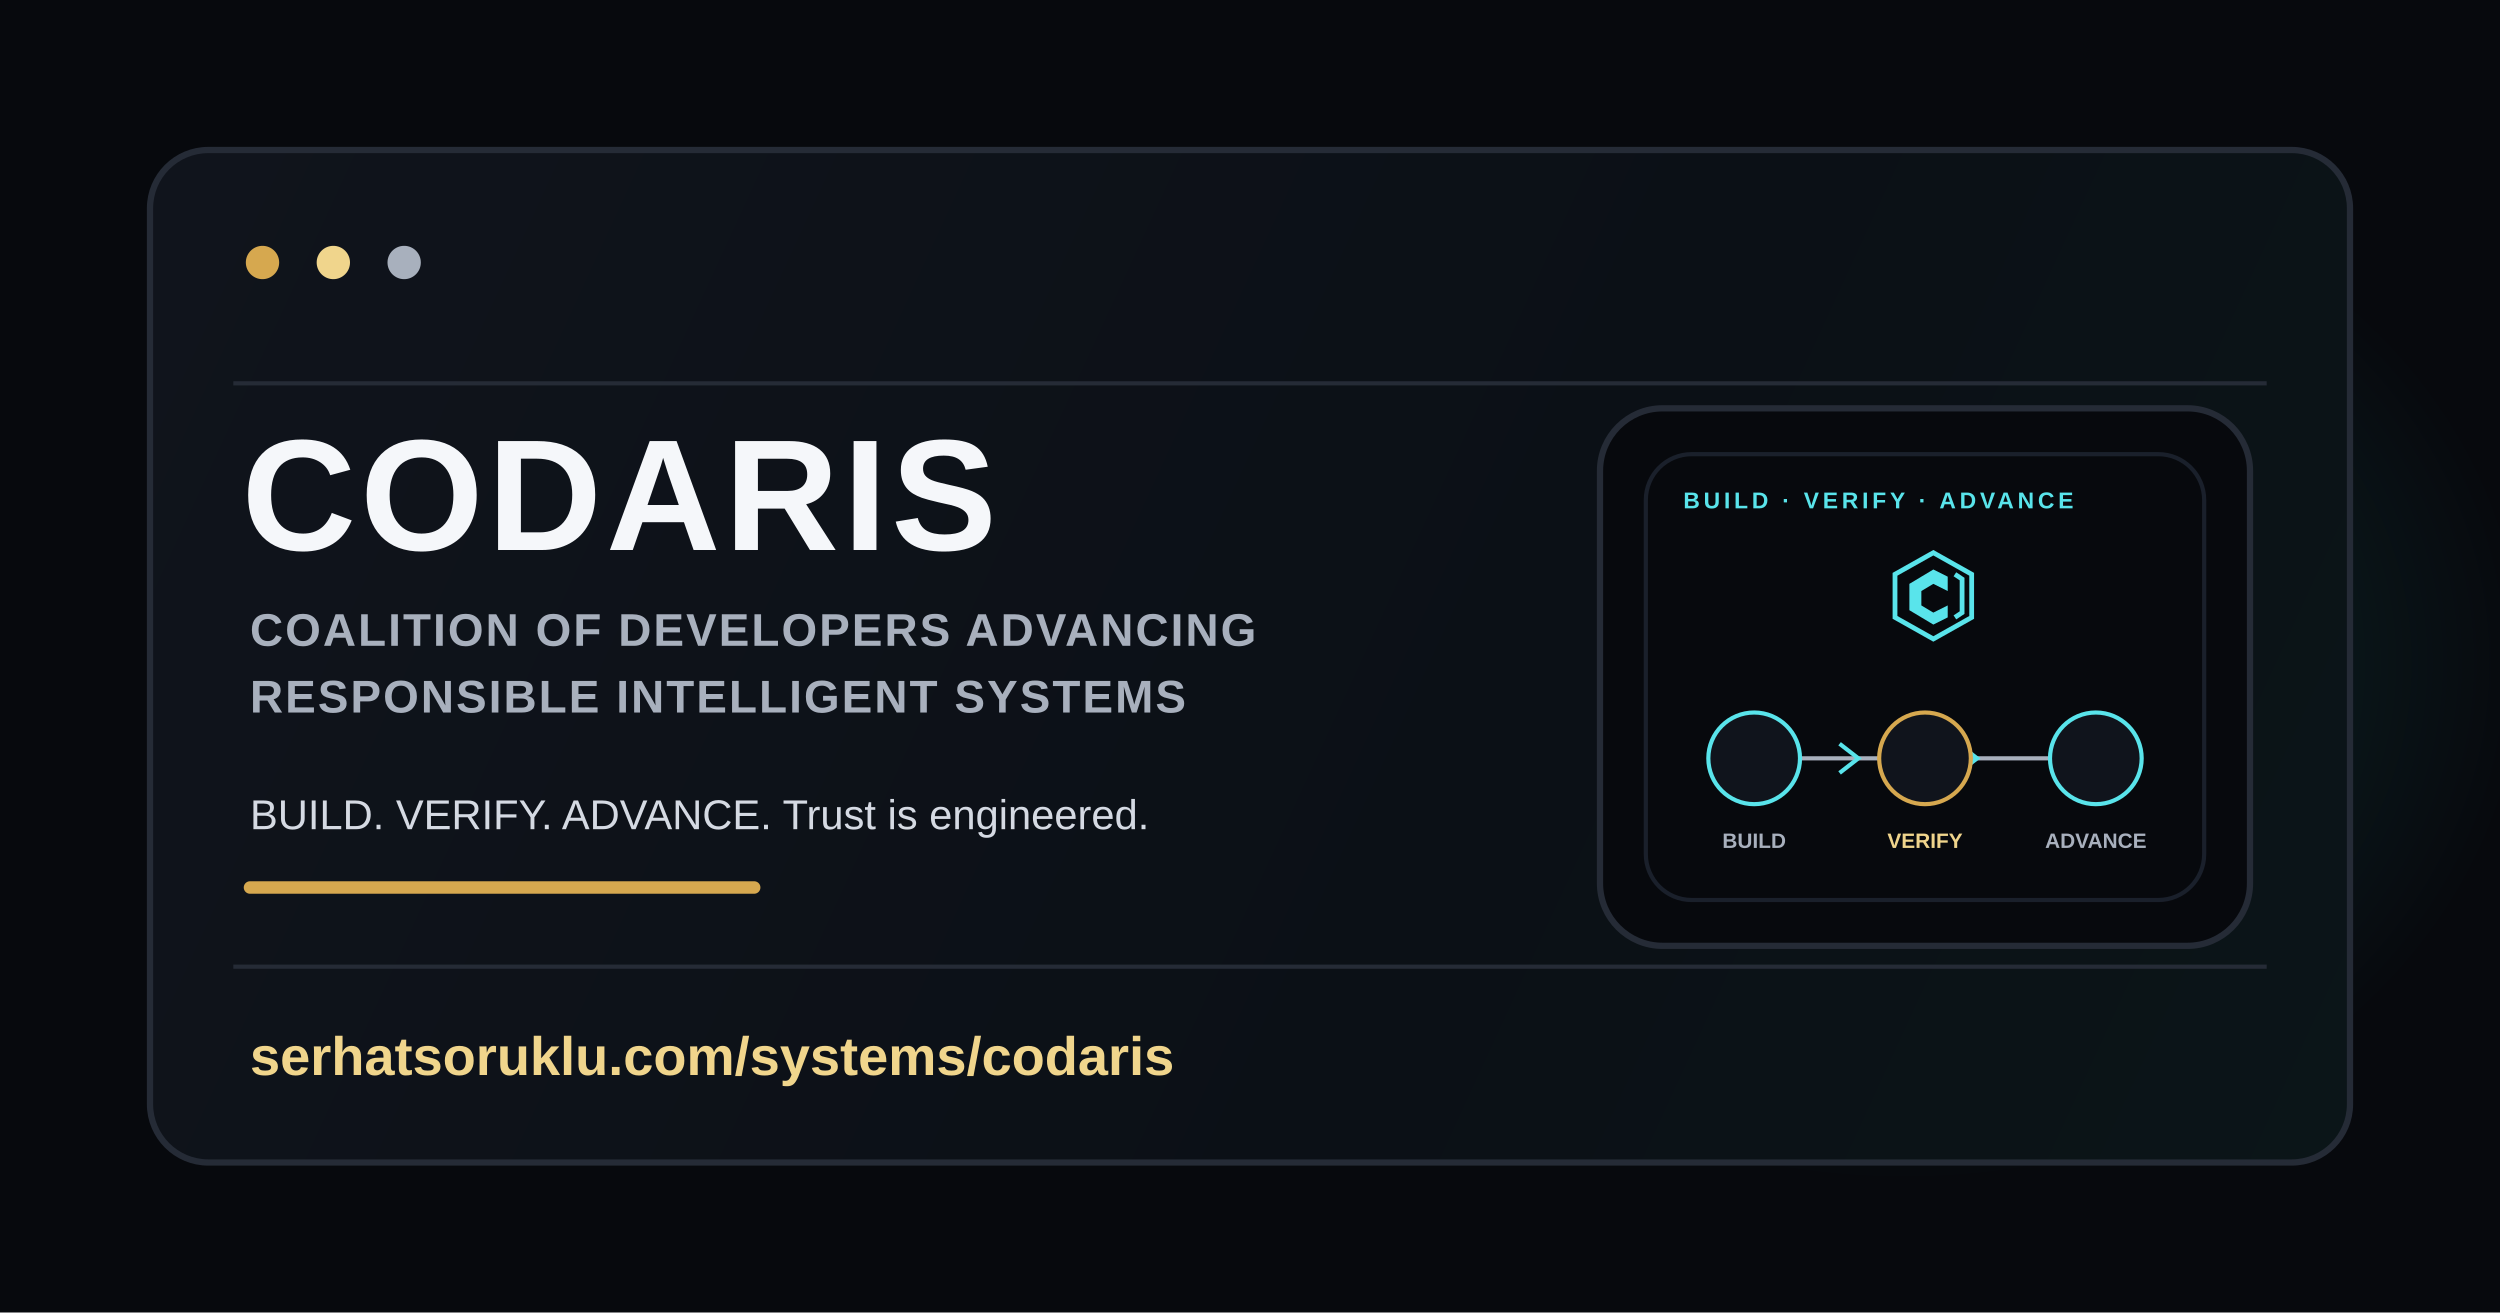
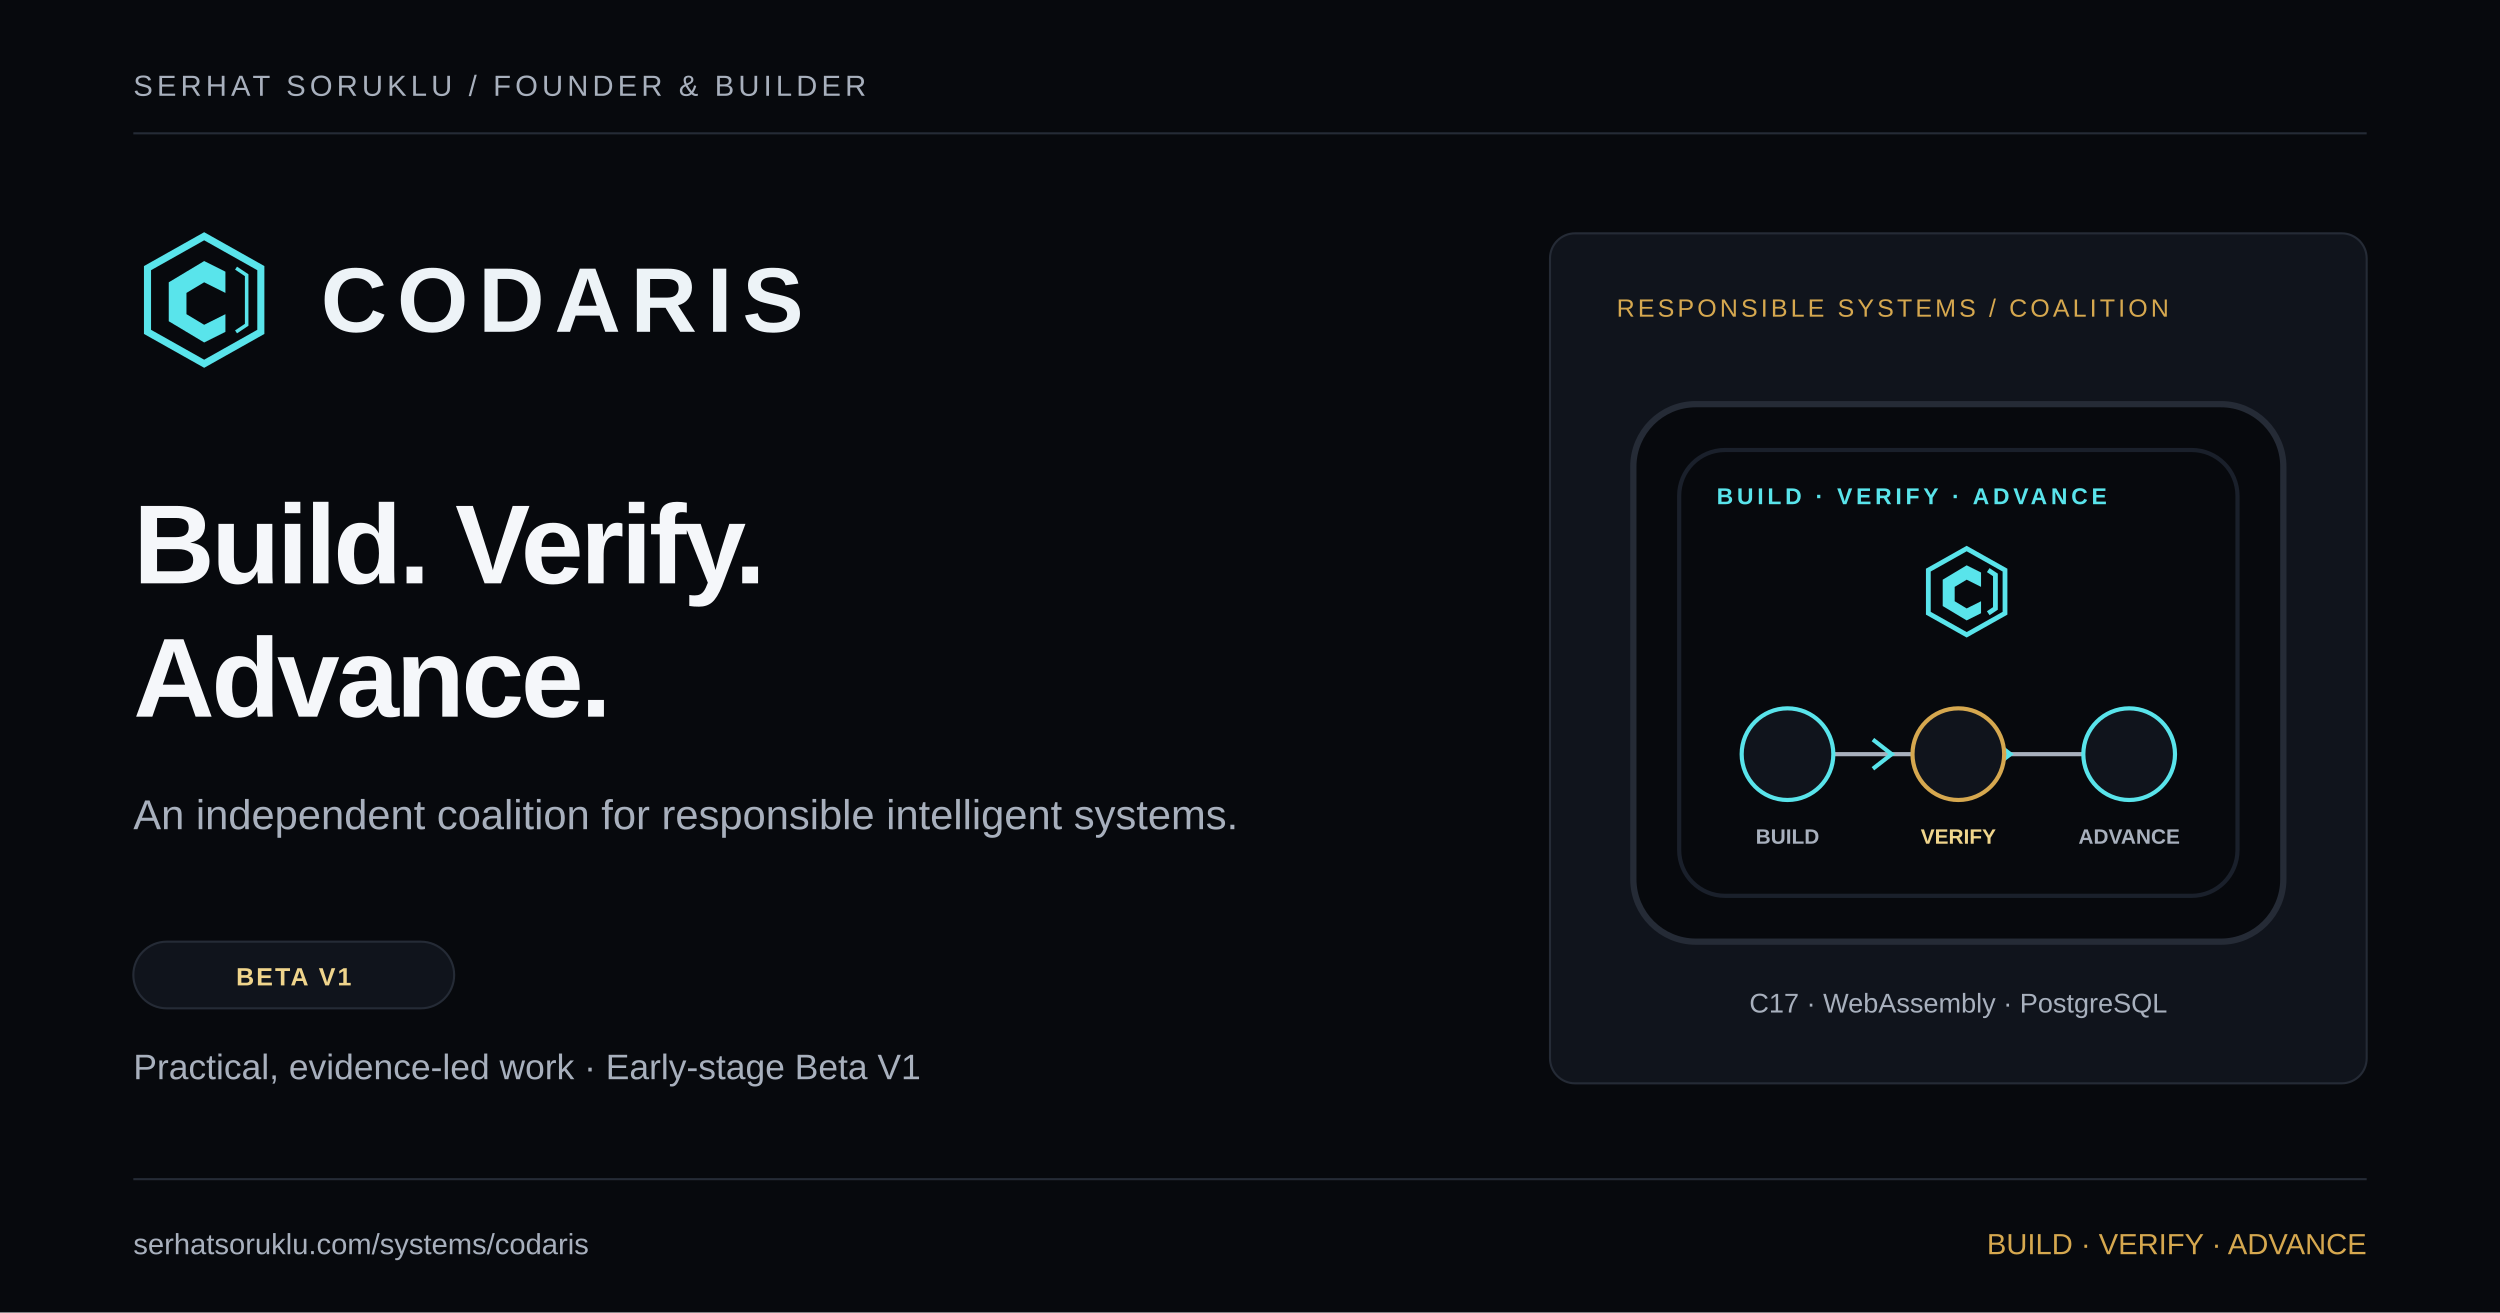
<svg xmlns="http://www.w3.org/2000/svg" width="1200" height="630" viewBox="0 0 1200 630" role="img" aria-labelledby="title desc">
  <defs>
    <linearGradient id="surface" x1="72" x2="1128" y1="72" y2="558" gradientUnits="userSpaceOnUse">
      <stop stop-color="#10141c" />
      <stop offset=".62" stop-color="#0b1016" />
      <stop offset="1" stop-color="#0b1518" />
    </linearGradient>
    <radialGradient id="cyan-glow" cx="0" cy="0" r="1" gradientTransform="matrix(300 0 0 250 914 318)" gradientUnits="userSpaceOnUse">
      <stop stop-color="#28c9d4" stop-opacity=".2" />
      <stop offset="1" stop-color="#28c9d4" stop-opacity="0" />
    </radialGradient>
  </defs>
  <rect width="1200" height="630" fill="#07090d" />
-   <circle cx="914" cy="318" r="300" fill="url(#cyan-glow)" />
-   <rect x="72" y="72" width="1056" height="486" rx="28" fill="url(#surface)" stroke="#252b36" stroke-width="3" />
-   <path d="M112 184h976M112 464h976" stroke="#252b36" stroke-width="2" />
-   <circle cx="126" cy="126" r="8" fill="#d6a84f" />
-   <circle cx="160" cy="126" r="8" fill="#f0d58c" />
-   <circle cx="194" cy="126" r="8" fill="#a8b0bd" />
-   <text x="116" y="264" fill="#f5f7fa" font-family="Arial,Helvetica,sans-serif" font-size="76" font-weight="700" letter-spacing="2">CODARIS</text>
-   <text x="120" y="310" fill="#a8b0bd" font-family="Arial,Helvetica,sans-serif" font-size="22" font-weight="700" letter-spacing="1">COALITION OF DEVELOPERS ADVANCING</text>
-   <text x="120" y="342" fill="#a8b0bd" font-family="Arial,Helvetica,sans-serif" font-size="22" font-weight="700" letter-spacing="1">RESPONSIBLE INTELLIGENT SYSTEMS</text>
-   <text x="120" y="398" fill="#d5dae3" font-family="Arial,Helvetica,sans-serif" font-size="20">BUILD. VERIFY. ADVANCE. Trust is engineered.</text>
-   <path d="M120 426h242" stroke="#d6a84f" stroke-width="6" stroke-linecap="round" />
-   <text x="120" y="516" fill="#f0d58c" font-family="Arial,Helvetica,sans-serif" font-size="26" font-weight="600">serhatsoruklu.com/systems/codaris</text>
-   <g id="codaris-og-visual" transform="translate(768 196)">
+   <path d="M64 64H1136" stroke="#252b36" />
+   <text x="64" y="46" fill="#a8b0bd" font-family="Arial, sans-serif" font-size="14" letter-spacing="2">SERHAT SORUKLU / FOUNDER &amp; BUILDER</text>
+   <svg id="codaris-brand-wordmark" x="64" y="110" width="410" height="82" viewBox="0 0 205 41" role="img" aria-label="CODARIS">
+     <svg x="0" y="0" width="34" height="34" viewBox="0 0 40 40">
+       <path d="M20 2 36 11v18L20 38 4 29V11Z" fill="none" stroke="#59e4eb" stroke-width="2" />
+       <path d="m26 12-6-3-10 6v11l10 6 6-3v-5l-6 3-5-3v-6l5-3 6 3Z" fill="#59e4eb" />
+       <path d="m29 11 3 2v14l-3 2" fill="none" stroke="#59e4eb" />
+     </svg>
+     <text x="45" y="17" dominant-baseline="central" fill="#edf3f7" font-family="Arial, Helvetica, sans-serif" font-size="22" font-weight="800" letter-spacing="2.4">CODARIS</text>
+   </svg>
+   <text x="64" y="280" fill="#f5f7fa" font-family="Arial, sans-serif" font-size="54" font-weight="700" letter-spacing="-1.5">Build. Verify.</text>
+   <text x="64" y="344" fill="#f5f7fa" font-family="Arial, sans-serif" font-size="54" font-weight="700" letter-spacing="-1.5">Advance.</text>
+   <text x="64" y="398" fill="#a8b0bd" font-family="Arial, sans-serif" font-size="20">An independent coalition for responsible intelligent systems.</text>
+   <rect x="64" y="452" width="154" height="32" rx="16" fill="#10141c" stroke="#252b36" />
+   <text x="141" y="473" text-anchor="middle" fill="#f0d58c" font-family="Arial, sans-serif" font-size="12" font-weight="700" letter-spacing="1">BETA V1</text>
+   <text x="64" y="518" fill="#a8b0bd" font-family="Arial, sans-serif" font-size="17">Practical, evidence-led work · Early-stage Beta V1</text>
+   <rect x="744" y="112" width="392" height="408" rx="12" fill="#10141c" stroke="#252b36" />
+   <text x="776" y="152" fill="#d6a84f" font-family="Arial, sans-serif" font-size="12" letter-spacing="1.5">RESPONSIBLE SYSTEMS / COALITION</text>
+   <g id="codaris-og-visual" transform="translate(784 194)">
    <rect width="312" height="258" rx="30" fill="#07090d" stroke="#252b36" stroke-width="3" />
    <rect x="22" y="22" width="268" height="214" rx="22" fill="none" stroke="#1a202b" stroke-width="2" />
    <text x="40" y="48" fill="#59e4eb" font-family="Arial,Helvetica,sans-serif" font-size="11" font-weight="700" letter-spacing="1.8">BUILD · VERIFY · ADVANCE</text>
    <g transform="translate(137 67) scale(1.15)">
      <path d="M20 2 36 11v18L20 38 4 29V11Z" fill="none" stroke="#59e4eb" stroke-width="2" />
      <path d="m26 12-6-3-10 6v11l10 6 6-3v-5l-6 3-5-3v-6l5-3 6 3Z" fill="#59e4eb" />
      <path d="m29 11 3 2v14l-3 2" fill="none" stroke="#59e4eb" stroke-width="2" />
    </g>
    <path d="M74 168h164" fill="none" stroke="#a8b0bd" stroke-width="2" />
    <path d="m115 161 9 7-9 7m57-14 9 7-9 7" fill="none" stroke="#59e4eb" stroke-width="2" />
    <circle cx="74" cy="168" r="22" fill="#10141c" stroke="#59e4eb" stroke-width="2" />
    <circle cx="156" cy="168" r="22" fill="#10141c" stroke="#d6a84f" stroke-width="2" />
    <circle cx="238" cy="168" r="22" fill="#10141c" stroke="#59e4eb" stroke-width="2" />
    <text x="74" y="211" text-anchor="middle" fill="#a8b0bd" font-family="Arial,Helvetica,sans-serif" font-size="10" font-weight="700">BUILD</text>
    <text x="156" y="211" text-anchor="middle" fill="#f0d58c" font-family="Arial,Helvetica,sans-serif" font-size="10" font-weight="700">VERIFY</text>
    <text x="238" y="211" text-anchor="middle" fill="#a8b0bd" font-family="Arial,Helvetica,sans-serif" font-size="10" font-weight="700">ADVANCE</text>
  </g>
+   <text x="940" y="486" text-anchor="middle" fill="#a8b0bd" font-family="Arial, sans-serif" font-size="13">C17 · WebAssembly · PostgreSQL</text>
+   <path d="M64 566H1136" stroke="#252b36" />
+   <text x="64" y="602" fill="#a8b0bd" font-family="Arial, sans-serif" font-size="14">serhatsoruklu.com/systems/codaris</text>
+   <text x="1136" y="602" text-anchor="end" fill="#d6a84f" font-family="Arial, sans-serif" font-size="14">BUILD · VERIFY · ADVANCE</text>
</svg>
